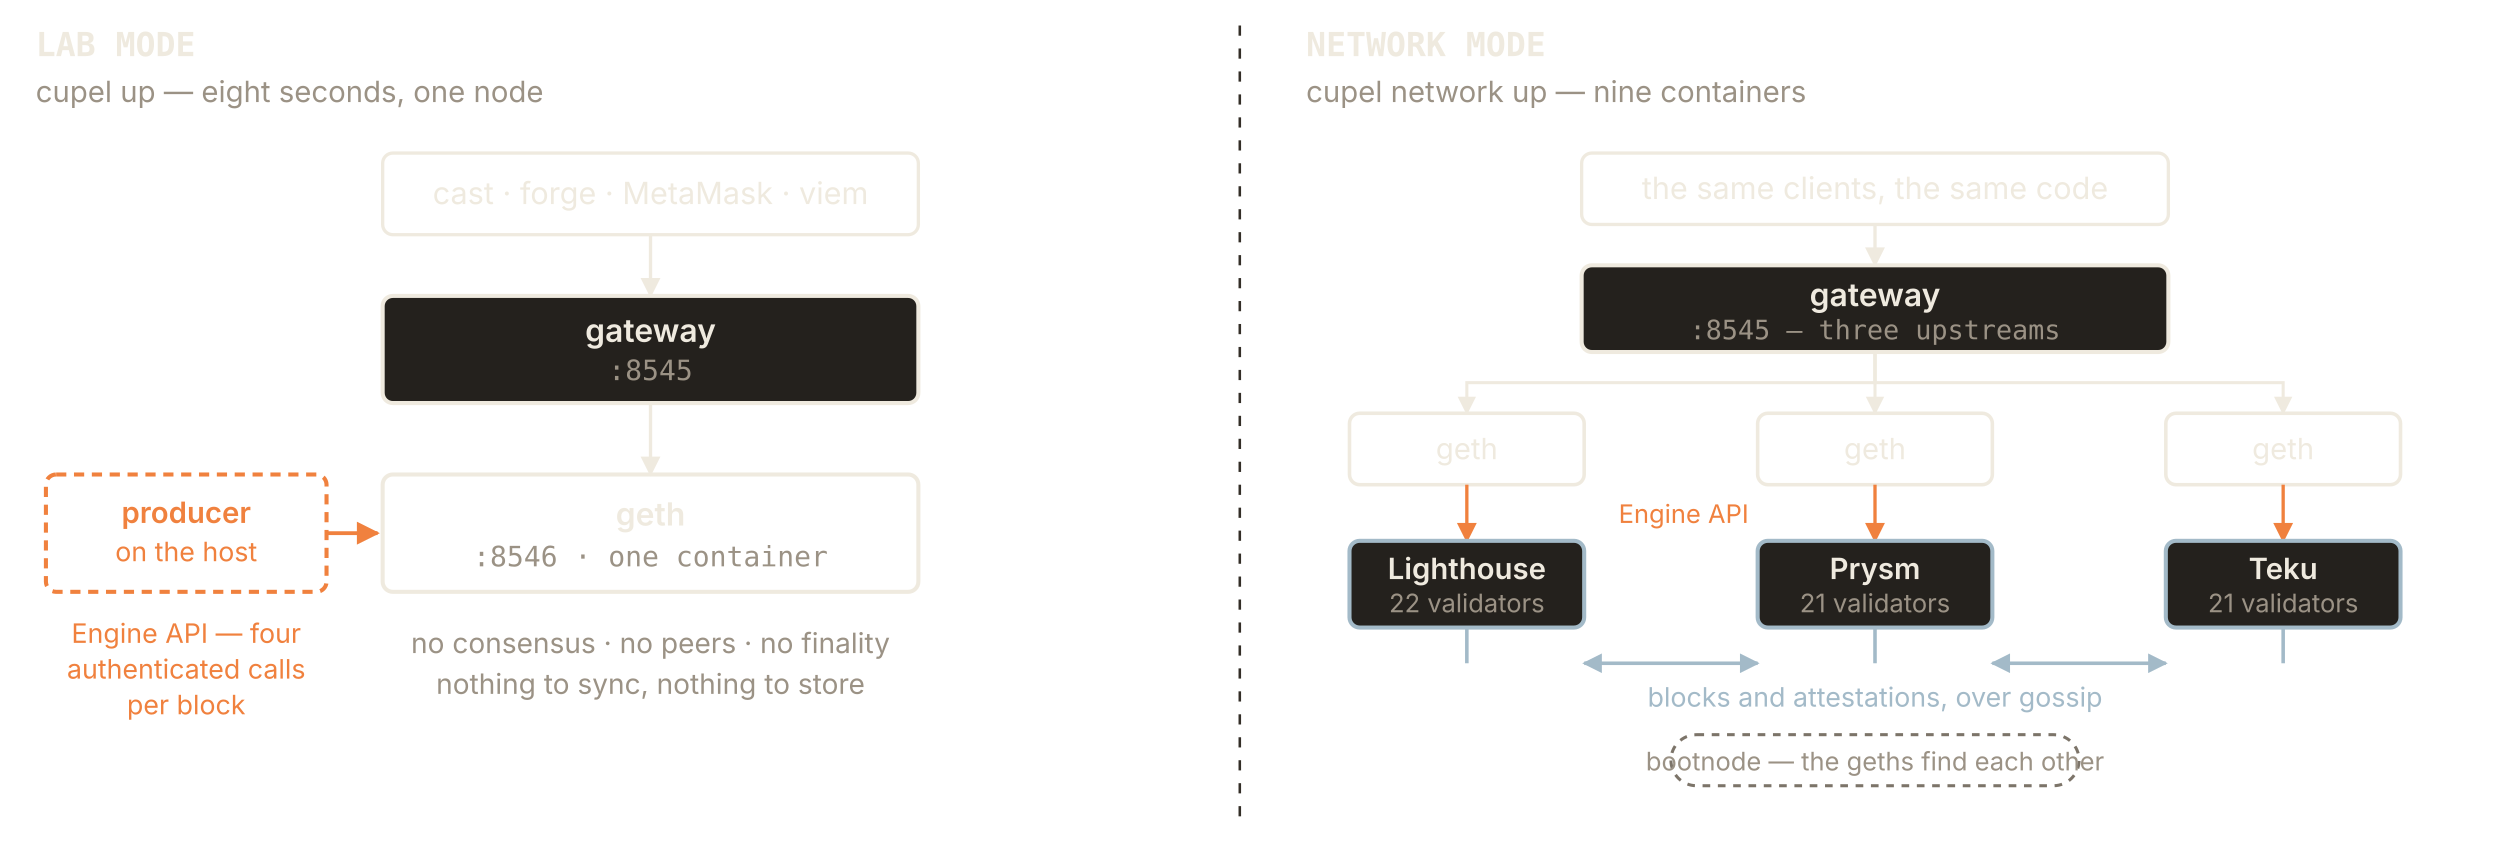
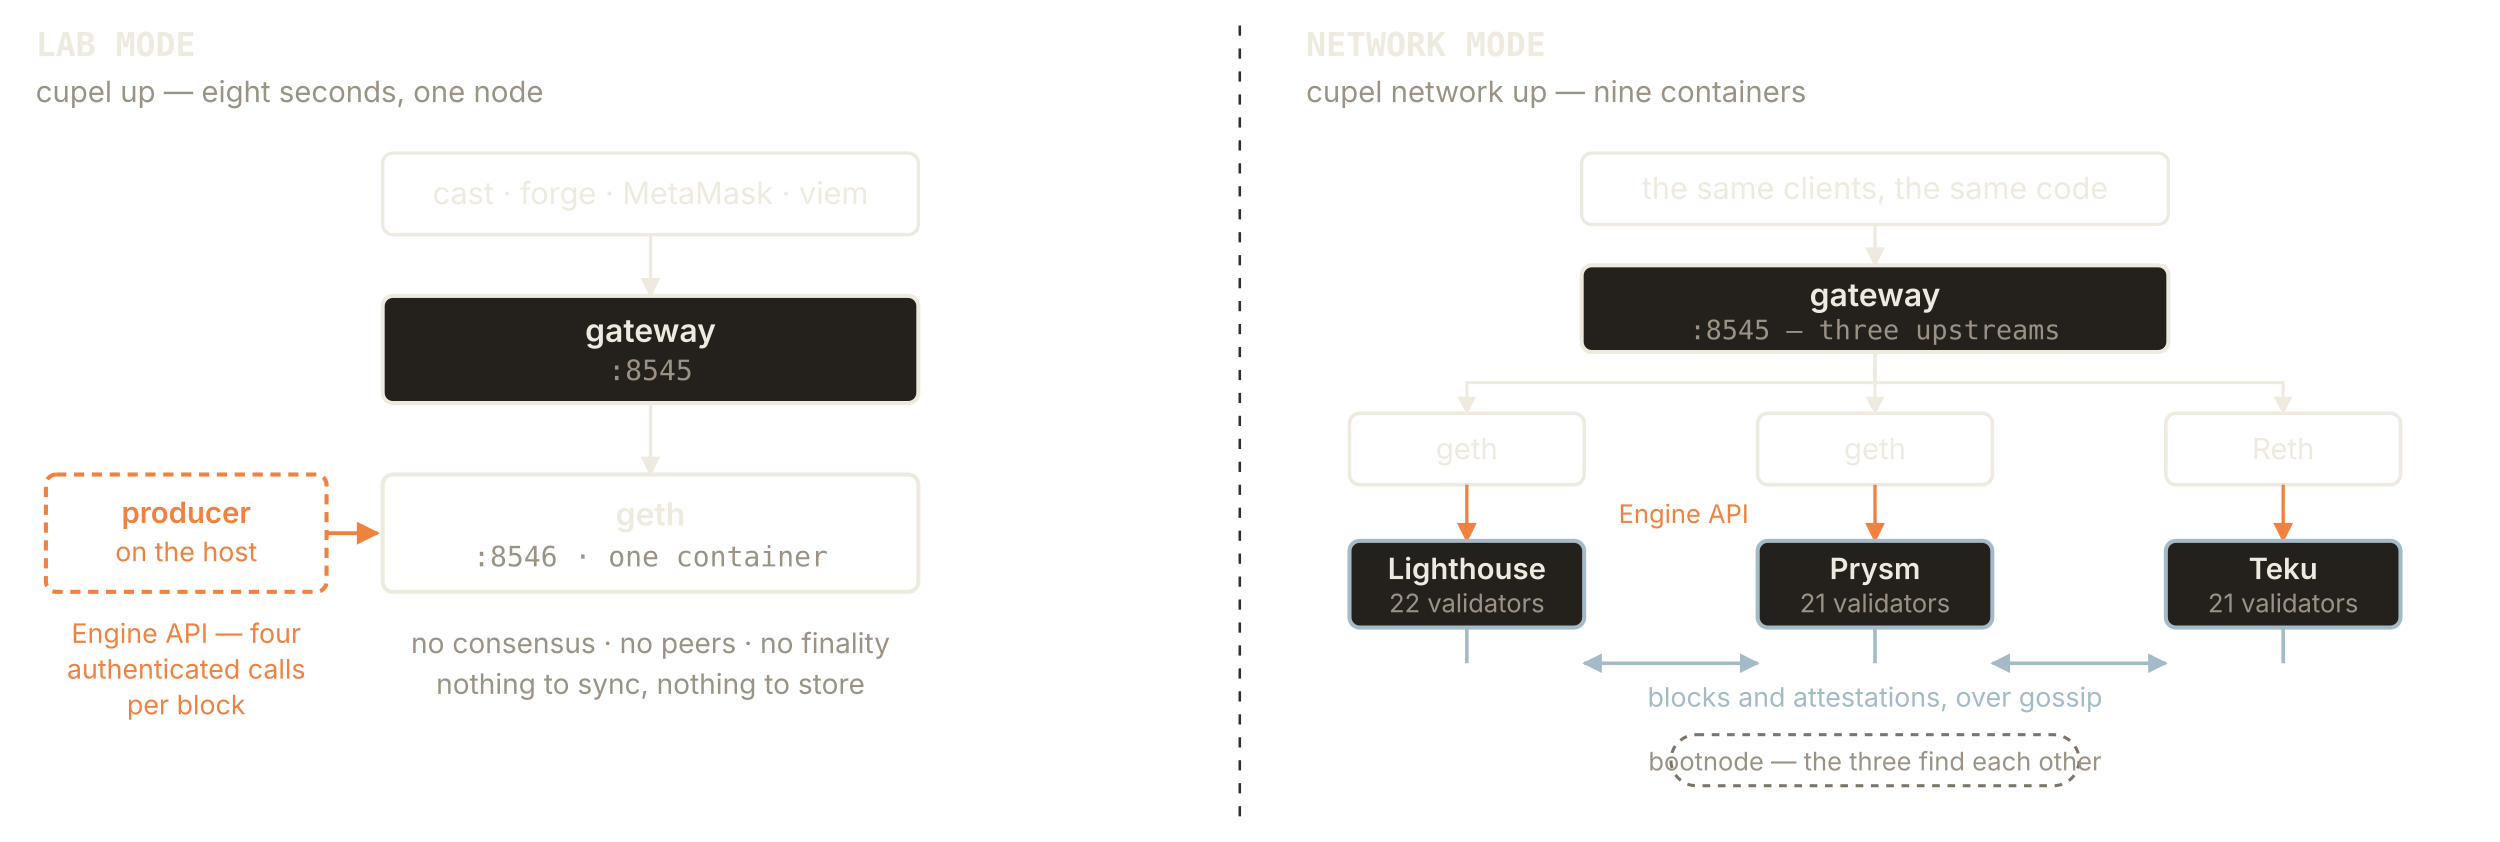
- <svg xmlns="http://www.w3.org/2000/svg" viewBox="0 0 980 330" width="980" height="330" role="img" aria-label="Lab mode has one geth node driven by a block producer on the host over the Engine API. Network mode has three geth nodes each paired with a different consensus client, gossiping between themselves, with a bootnode for execution-layer discovery.">
+ <svg xmlns="http://www.w3.org/2000/svg" viewBox="0 0 980 330" width="980" height="330" role="img" aria-label="Lab mode has one geth node driven by a block producer on the host over the Engine API. Network mode has two geth nodes and a Reth node, each paired with a different consensus client, gossiping between themselves, with a bootnode for execution-layer discovery.">
  <defs>
    <marker id="a" viewBox="0 0 10 10" refX="9" refY="5" markerWidth="6" markerHeight="6" orient="auto-start-reverse">
      <path d="M0 0 L10 5 L0 10 z" fill="#EFEADF" />
    </marker>
    <marker id="g" viewBox="0 0 10 10" refX="9" refY="5" markerWidth="6" markerHeight="6" orient="auto-start-reverse">
      <path d="M0 0 L10 5 L0 10 z" fill="#F0813E" />
    </marker>
    <marker id="b" viewBox="0 0 10 10" refX="9" refY="5" markerWidth="5.5" markerHeight="5.5" orient="auto-start-reverse">
      <path d="M0 0 L10 5 L0 10 z" fill="#A3BAC8" />
    </marker>
  </defs>
  <g font-family="ui-monospace, SFMono-Regular, Menlo, monospace">
    <text x="14" y="22" font-size="13" font-weight="700" fill="#EFEADF">LAB MODE</text>
    <text x="512" y="22" font-size="13" font-weight="700" fill="#EFEADF">NETWORK MODE</text>
  </g>
  <g font-family="system-ui, -apple-system, Segoe UI, sans-serif">
    <text x="14" y="40" font-size="11.5" fill="#9B9285">cupel up — eight seconds, one node</text>
    <text x="512" y="40" font-size="11.5" fill="#9B9285">cupel network up — nine containers</text>
    <line x1="486" y1="10" x2="486" y2="320" stroke="#332E27" stroke-width="1" stroke-dasharray="4 5" />
    <rect x="150" y="60" width="210" height="32" rx="4" fill="none" stroke="#EFEADF" stroke-width="1.3" />
    <text x="255" y="80" font-size="12" text-anchor="middle" fill="#EFEADF">cast · forge · MetaMask · viem</text>
    <line x1="255" y1="92" x2="255" y2="116" stroke="#EFEADF" stroke-width="1.3" marker-end="url(#a)" />
    <rect x="150" y="116" width="210" height="42" rx="4" fill="#24211D" stroke="#EFEADF" stroke-width="1.6" />
    <text x="255" y="134" font-size="12.5" font-weight="600" text-anchor="middle" fill="#EFEADF">gateway</text>
    <text x="255" y="149" font-size="11" text-anchor="middle" fill="#9B9285" font-family="ui-monospace, monospace">:8545</text>
    <line x1="255" y1="158" x2="255" y2="186" stroke="#EFEADF" stroke-width="1.3" marker-end="url(#a)" />
    <rect x="150" y="186" width="210" height="46" rx="4" fill="none" stroke="#EFEADF" stroke-width="1.6" />
    <text x="255" y="206" font-size="12.5" font-weight="600" text-anchor="middle" fill="#EFEADF">geth</text>
    <text x="255" y="222" font-size="11" text-anchor="middle" fill="#9B9285" font-family="ui-monospace, monospace">:8546 · one container</text>
    <rect x="18" y="186" width="110" height="46" rx="4" fill="none" stroke="#F0813E" stroke-width="1.6" stroke-dasharray="4 3" />
    <text x="73" y="205" font-size="11.5" font-weight="600" text-anchor="middle" fill="#F0813E">producer</text>
    <text x="73" y="220" font-size="10.5" text-anchor="middle" fill="#F0813E">on the host</text>
    <line x1="128" y1="209" x2="148" y2="209" stroke="#F0813E" stroke-width="1.5" marker-end="url(#g)" />
    <text x="73" y="252" font-size="10.5" text-anchor="middle" fill="#F0813E">Engine API — four</text>
    <text x="73" y="266" font-size="10.5" text-anchor="middle" fill="#F0813E">authenticated calls</text>
    <text x="73" y="280" font-size="10.5" text-anchor="middle" fill="#F0813E">per block</text>
    <text x="255" y="256" font-size="11" text-anchor="middle" fill="#9B9285">no consensus · no peers · no finality</text>
    <text x="255" y="272" font-size="11" text-anchor="middle" fill="#9B9285">nothing to sync, nothing to store</text>
    <rect x="620" y="60" width="230" height="28" rx="4" fill="none" stroke="#EFEADF" stroke-width="1.3" />
    <text x="735" y="78" font-size="12" text-anchor="middle" fill="#EFEADF">the same clients, the same code</text>
    <line x1="735" y1="88" x2="735" y2="104" stroke="#EFEADF" stroke-width="1.3" marker-end="url(#a)" />
    <rect x="620" y="104" width="230" height="34" rx="4" fill="#24211D" stroke="#EFEADF" stroke-width="1.6" />
    <text x="735" y="120" font-size="12.5" font-weight="600" text-anchor="middle" fill="#EFEADF">gateway</text>
    <text x="735" y="133" font-size="10.5" text-anchor="middle" fill="#9B9285" font-family="ui-monospace, monospace">:8545 — three upstreams</text>
    <path d="M735 138 L735 150 L575 150 L575 162" fill="none" stroke="#EFEADF" stroke-width="1.2" marker-end="url(#a)" />
    <path d="M735 138 L735 162" fill="none" stroke="#EFEADF" stroke-width="1.2" marker-end="url(#a)" />
    <path d="M735 138 L735 150 L895 150 L895 162" fill="none" stroke="#EFEADF" stroke-width="1.2" marker-end="url(#a)" />
    <g font-size="11.5" text-anchor="middle" fill="#EFEADF">
      <rect x="529" y="162" width="92" height="28" rx="4" fill="none" stroke="#EFEADF" stroke-width="1.4" />
      <text x="575" y="180">geth</text>
      <rect x="689" y="162" width="92" height="28" rx="4" fill="none" stroke="#EFEADF" stroke-width="1.4" />
      <text x="735" y="180">geth</text>
      <rect x="849" y="162" width="92" height="28" rx="4" fill="none" stroke="#EFEADF" stroke-width="1.4" />
-       <text x="895" y="180">geth</text>
+       <text x="895" y="180">Reth</text>
    </g>
    <g stroke="#F0813E" stroke-width="1.3">
      <line x1="575" y1="190" x2="575" y2="212" marker-end="url(#g)" />
      <line x1="735" y1="190" x2="735" y2="212" marker-end="url(#g)" />
      <line x1="895" y1="190" x2="895" y2="212" marker-end="url(#g)" />
    </g>
    <text x="660" y="205" font-size="10" text-anchor="middle" fill="#F0813E">Engine API</text>
    <g font-size="11.5" text-anchor="middle">
      <rect x="529" y="212" width="92" height="34" rx="4" fill="#24211D" stroke="#A3BAC8" stroke-width="1.6" />
      <text x="575" y="227" font-weight="600" fill="#EFEADF">Lighthouse</text>
      <text x="575" y="240" font-size="10" fill="#9B9285">22 validators</text>
      <rect x="689" y="212" width="92" height="34" rx="4" fill="#24211D" stroke="#A3BAC8" stroke-width="1.6" />
      <text x="735" y="227" font-weight="600" fill="#EFEADF">Prysm</text>
      <text x="735" y="240" font-size="10" fill="#9B9285">21 validators</text>
      <rect x="849" y="212" width="92" height="34" rx="4" fill="#24211D" stroke="#A3BAC8" stroke-width="1.6" />
      <text x="895" y="227" font-weight="600" fill="#EFEADF">Teku</text>
      <text x="895" y="240" font-size="10" fill="#9B9285">21 validators</text>
    </g>
    <g stroke="#A3BAC8" stroke-width="1.4">
      <line x1="575" y1="246" x2="575" y2="260" />
      <line x1="735" y1="246" x2="735" y2="260" />
      <line x1="895" y1="246" x2="895" y2="260" />
      <path d="M621 260 L689 260" fill="none" marker-end="url(#b)" marker-start="url(#b)" />
      <path d="M781 260 L849 260" fill="none" marker-end="url(#b)" marker-start="url(#b)" />
    </g>
    <text x="735" y="277" font-size="10.5" text-anchor="middle" fill="#A3BAC8">blocks and attestations, over gossip</text>
    <rect x="655" y="288" width="160" height="20" rx="10" fill="none" stroke="#7C7469" stroke-width="1.2" stroke-dasharray="3 3" />
-     <text x="735" y="302" font-size="10" text-anchor="middle" fill="#9B9285">bootnode — the geths find each other</text>
+     <text x="735" y="302" font-size="10" text-anchor="middle" fill="#9B9285">bootnode — the three find each other</text>
  </g>
</svg>
